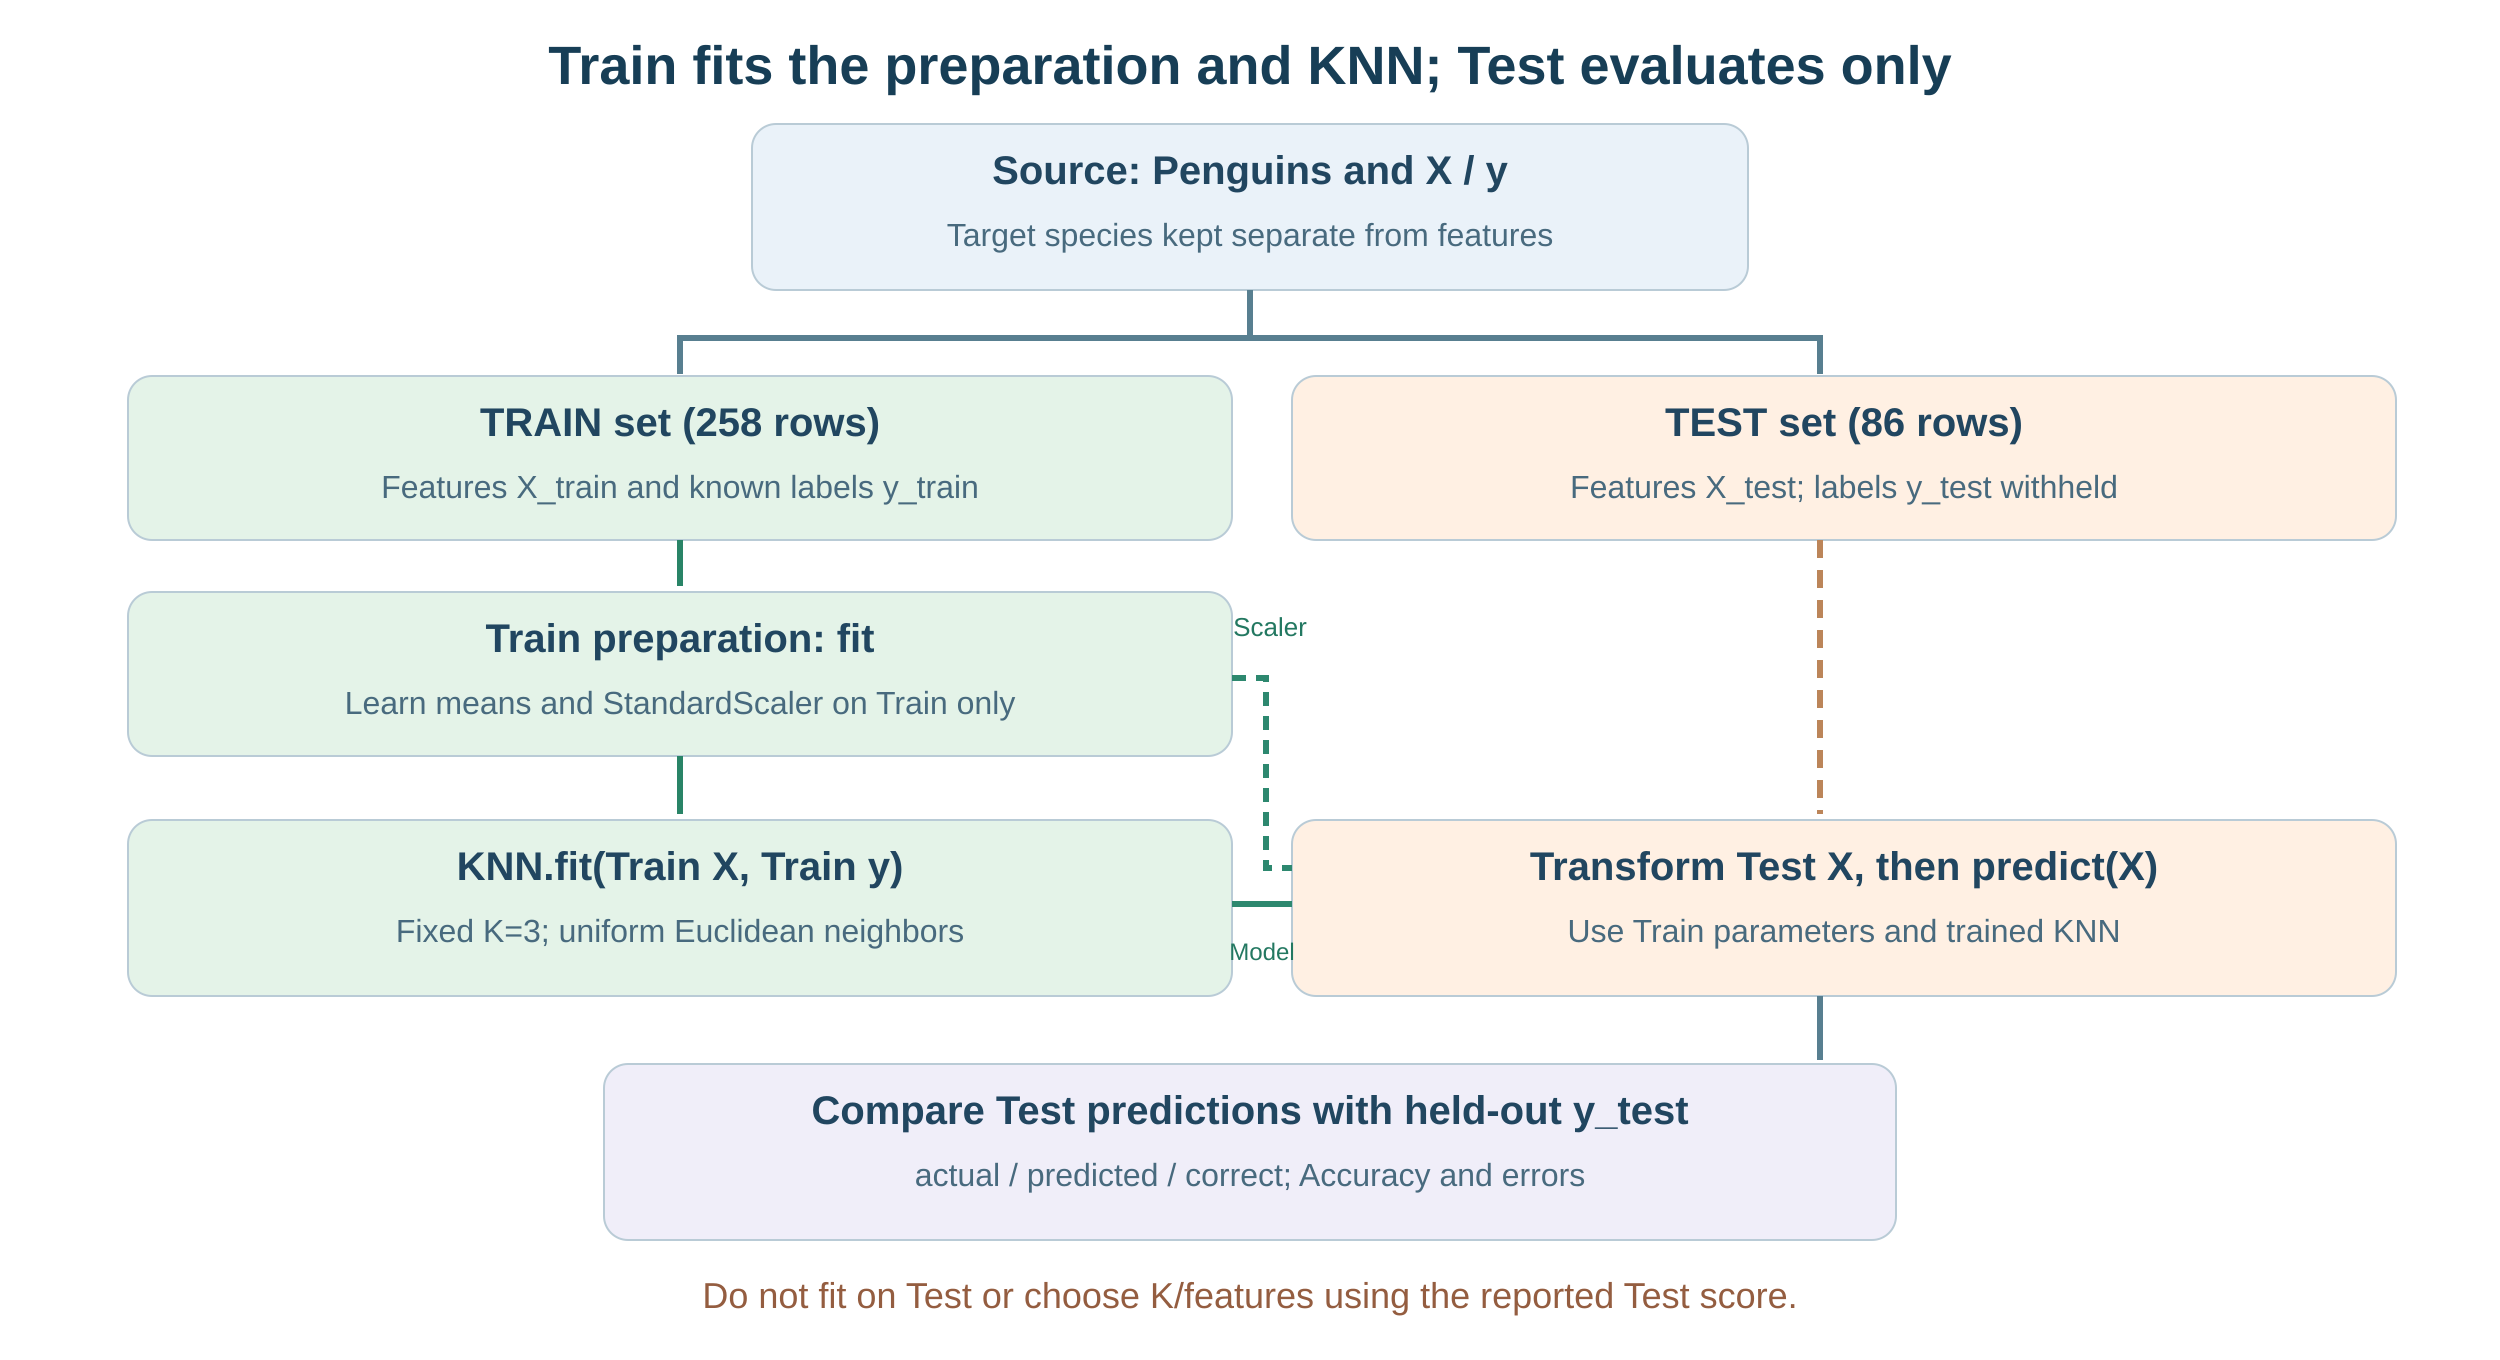
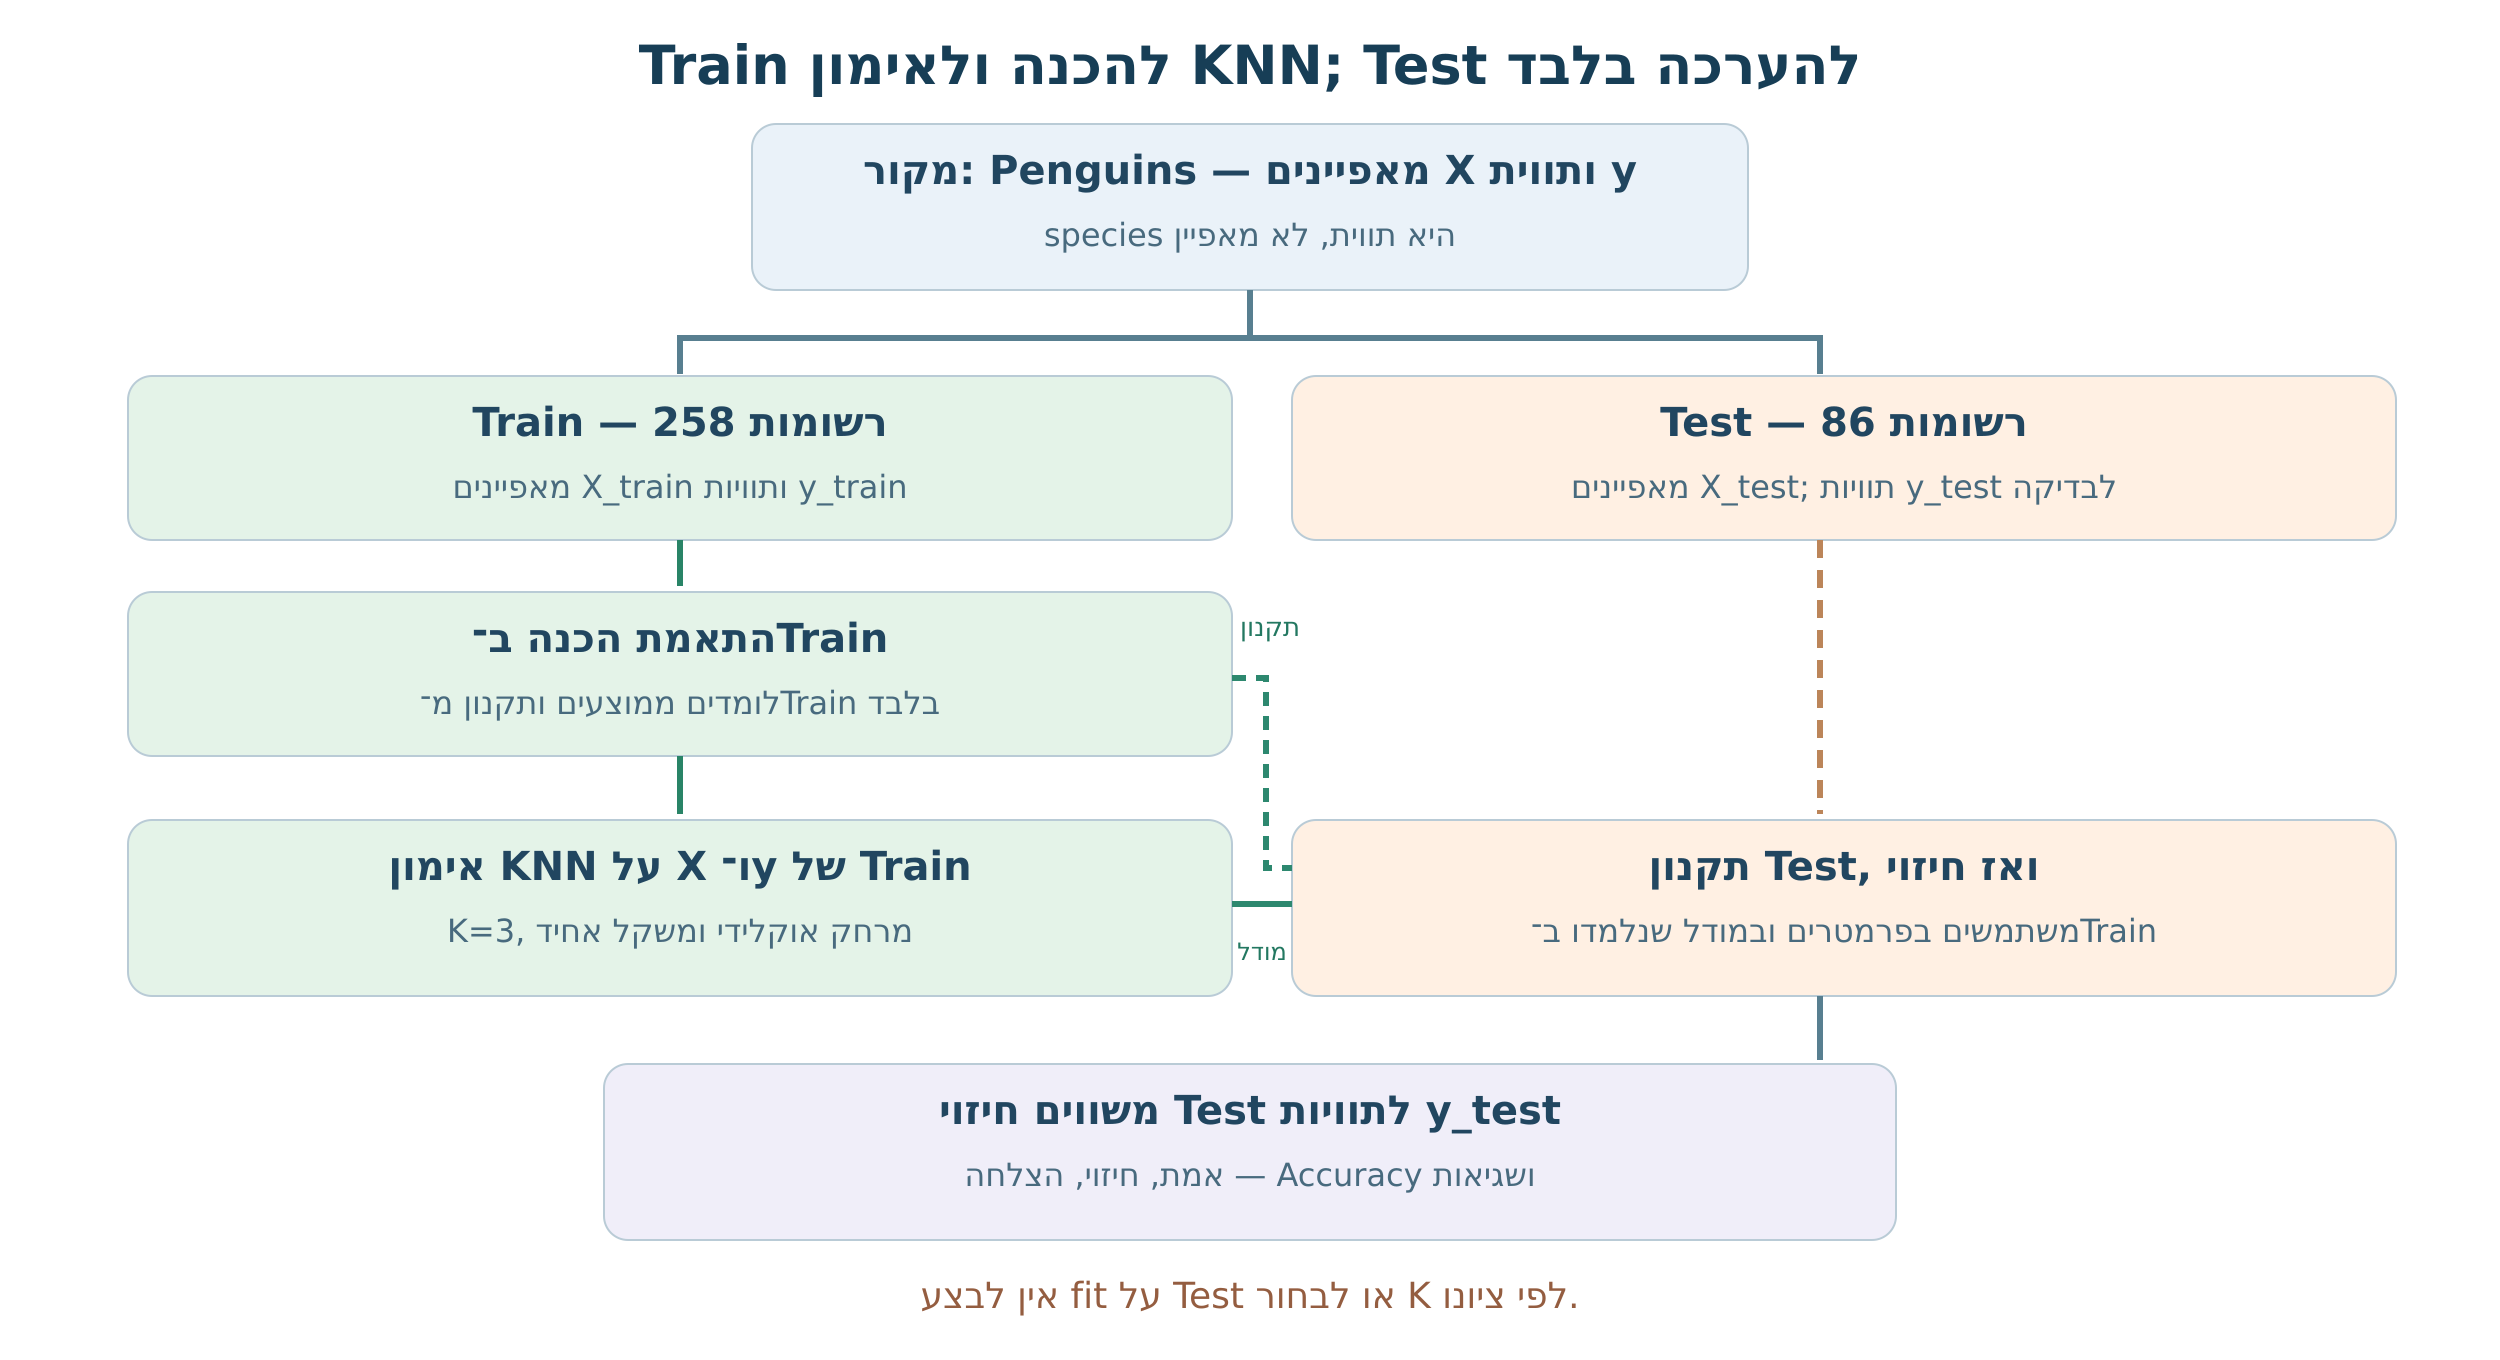
<svg xmlns="http://www.w3.org/2000/svg" width="1250" height="680" viewBox="0 0 1250 680" role="img" aria-label="Correct machine-learning train and test flow. Split source into Train and Test. Train alone supplies means, scaler fit and KNN fit. Test X is transformed by the Train scaler and fed to KNN predict. Held-out y Test is used only at final comparison for accuracy and error analysis. No Test inputs learn fit parameters or choose K.">
  <rect width="1250" height="680" fill="white" />
-   <text x="625" y="42" text-anchor="middle" font-family="Arial,sans-serif" font-size="27" font-weight="bold" fill="#173e56">Train fits the preparation and KNN; Test evaluates only</text>
+   <text x="625" y="42" text-anchor="middle" font-family="DejaVu Sans,Arial,sans-serif" font-size="27" font-weight="bold" fill="#173e56">Train להכנה ולאימון KNN; Test להערכה בלבד</text>
  <rect x="376" y="62" width="498" height="83" rx="12" fill="#eaf2f9" stroke="#b9cbd6" />
-   <text x="625" y="92" text-anchor="middle" font-family="Arial,sans-serif" font-size="20" font-weight="bold" fill="#214660">Source: Penguins and X / y</text>
-   <text x="625" y="123" text-anchor="middle" font-family="Arial,sans-serif" font-size="16" fill="#486a7e">Target species kept separate from features</text>
+   <text x="625" y="92" text-anchor="middle" font-family="DejaVu Sans,Arial,sans-serif" font-size="20" font-weight="bold" fill="#214660">מקור: Penguins — מאפיינים X ותווית y</text>
+   <text x="625" y="123" text-anchor="middle" font-family="DejaVu Sans,Arial,sans-serif" font-size="16" fill="#486a7e">species היא תווית, לא מאפיין</text>
  <path d="M625 145 V169 H340 V187 M625 169 H910 V187" stroke="#587f90" stroke-width="3" fill="none" />
  <rect x="64" y="188" width="552" height="82" rx="12" fill="#e4f3e8" stroke="#b9cbd6" />
-   <text x="340" y="218" text-anchor="middle" font-family="Arial,sans-serif" font-size="20" font-weight="bold" fill="#214660">TRAIN set (258 rows)</text>
-   <text x="340" y="249" text-anchor="middle" font-family="Arial,sans-serif" font-size="16" fill="#486a7e">Features X_train and known labels y_train</text>
+   <text x="340" y="218" text-anchor="middle" font-family="DejaVu Sans,Arial,sans-serif" font-size="20" font-weight="bold" fill="#214660">Train — 258 רשומות</text>
+   <text x="340" y="249" text-anchor="middle" font-family="DejaVu Sans,Arial,sans-serif" font-size="16" fill="#486a7e">מאפיינים X_train ותוויות y_train</text>
  <rect x="646" y="188" width="552" height="82" rx="12" fill="#fff0e3" stroke="#b9cbd6" />
-   <text x="922" y="218" text-anchor="middle" font-family="Arial,sans-serif" font-size="20" font-weight="bold" fill="#214660">TEST set (86 rows)</text>
-   <text x="922" y="249" text-anchor="middle" font-family="Arial,sans-serif" font-size="16" fill="#486a7e">Features X_test; labels y_test withheld</text>
+   <text x="922" y="218" text-anchor="middle" font-family="DejaVu Sans,Arial,sans-serif" font-size="20" font-weight="bold" fill="#214660">Test — 86 רשומות</text>
+   <text x="922" y="249" text-anchor="middle" font-family="DejaVu Sans,Arial,sans-serif" font-size="16" fill="#486a7e">מאפיינים X_test; תוויות y_test לבדיקה</text>
  <path d="M340 270 V293" stroke="#298467" stroke-width="3" />
  <rect x="64" y="296" width="552" height="82" rx="12" fill="#e4f3e8" stroke="#b9cbd6" />
-   <text x="340" y="326" text-anchor="middle" font-family="Arial,sans-serif" font-size="20" font-weight="bold" fill="#214660">Train preparation: fit</text>
-   <text x="340" y="357" text-anchor="middle" font-family="Arial,sans-serif" font-size="16" fill="#486a7e">Learn means and StandardScaler on Train only</text>
+   <text x="340" y="326" text-anchor="middle" font-family="DejaVu Sans,Arial,sans-serif" font-size="20" font-weight="bold" fill="#214660">התאמת הכנה ב־Train</text>
+   <text x="340" y="357" text-anchor="middle" font-family="DejaVu Sans,Arial,sans-serif" font-size="16" fill="#486a7e">לומדים ממוצעים ותקנון מ־Train בלבד</text>
  <path d="M340 378 V407" stroke="#298467" stroke-width="3" />
  <rect x="64" y="410" width="552" height="88" rx="12" fill="#e4f3e8" stroke="#b9cbd6" />
-   <text x="340" y="440" text-anchor="middle" font-family="Arial,sans-serif" font-size="20" font-weight="bold" fill="#214660">KNN.fit(Train X, Train y)</text>
-   <text x="340" y="471" text-anchor="middle" font-family="Arial,sans-serif" font-size="16" fill="#486a7e">Fixed K=3; uniform Euclidean neighbors</text>
+   <text x="340" y="440" text-anchor="middle" font-family="DejaVu Sans,Arial,sans-serif" font-size="20" font-weight="bold" fill="#214660">אימון KNN על X ו־y של Train</text>
+   <text x="340" y="471" text-anchor="middle" font-family="DejaVu Sans,Arial,sans-serif" font-size="16" fill="#486a7e">K=3, מרחק אוקלידי ומשקל אחיד</text>
  <rect x="646" y="410" width="552" height="88" rx="12" fill="#fff0e3" stroke="#b9cbd6" />
-   <text x="922" y="440" text-anchor="middle" font-family="Arial,sans-serif" font-size="20" font-weight="bold" fill="#214660">Transform Test X, then predict(X)</text>
-   <text x="922" y="471" text-anchor="middle" font-family="Arial,sans-serif" font-size="16" fill="#486a7e">Use Train parameters and trained KNN</text>
+   <text x="922" y="440" text-anchor="middle" font-family="DejaVu Sans,Arial,sans-serif" font-size="20" font-weight="bold" fill="#214660">תקנון Test, ואז חיזוי</text>
+   <text x="922" y="471" text-anchor="middle" font-family="DejaVu Sans,Arial,sans-serif" font-size="16" fill="#486a7e">משתמשים בפרמטרים ובמודל שנלמדו ב־Train</text>
  <path d="M910 270 V407" stroke="#bc8559" stroke-width="3" stroke-dasharray="9 6" />
  <path d="M616 339 H633 V434 H646" stroke="#2d886f" stroke-width="3" fill="none" stroke-dasharray="7 5" />
-   <text x="635" y="318" text-anchor="middle" font-family="Arial,sans-serif" font-size="13" fill="#237861">Scaler</text>
+   <text x="635" y="318" text-anchor="middle" font-family="DejaVu Sans,Arial,sans-serif" font-size="13" fill="#237861">תקנון</text>
  <path d="M616 452 H646" stroke="#2d886f" stroke-width="3" />
-   <text x="631" y="480" text-anchor="middle" font-family="Arial,sans-serif" font-size="12" fill="#237861">Model</text>
+   <text x="631" y="480" text-anchor="middle" font-family="DejaVu Sans,Arial,sans-serif" font-size="12" fill="#237861">מודל</text>
  <path d="M910 498 V530" stroke="#587f90" stroke-width="3" />
  <rect x="302" y="532" width="646" height="88" rx="12" fill="#f0eef9" stroke="#b9cbd6" />
-   <text x="625" y="562" text-anchor="middle" font-family="Arial,sans-serif" font-size="20" font-weight="bold" fill="#214660">Compare Test predictions with held-out y_test</text>
-   <text x="625" y="593" text-anchor="middle" font-family="Arial,sans-serif" font-size="16" fill="#486a7e">actual / predicted / correct; Accuracy and errors</text>
-   <text x="625" y="654" text-anchor="middle" font-family="Arial,sans-serif" font-size="18" fill="#945d40">Do not fit on Test or choose K/features using the reported Test score.</text>
+   <text x="625" y="562" text-anchor="middle" font-family="DejaVu Sans,Arial,sans-serif" font-size="20" font-weight="bold" fill="#214660">משווים חיזוי Test לתוויות y_test</text>
+   <text x="625" y="593" text-anchor="middle" font-family="DejaVu Sans,Arial,sans-serif" font-size="16" fill="#486a7e">אמת, חיזוי, הצלחה — Accuracy ושגיאות</text>
+   <text x="625" y="654" text-anchor="middle" font-family="DejaVu Sans,Arial,sans-serif" font-size="18" fill="#945d40">אין לבצע fit על Test או לבחור K לפי ציונו.</text>
</svg>
